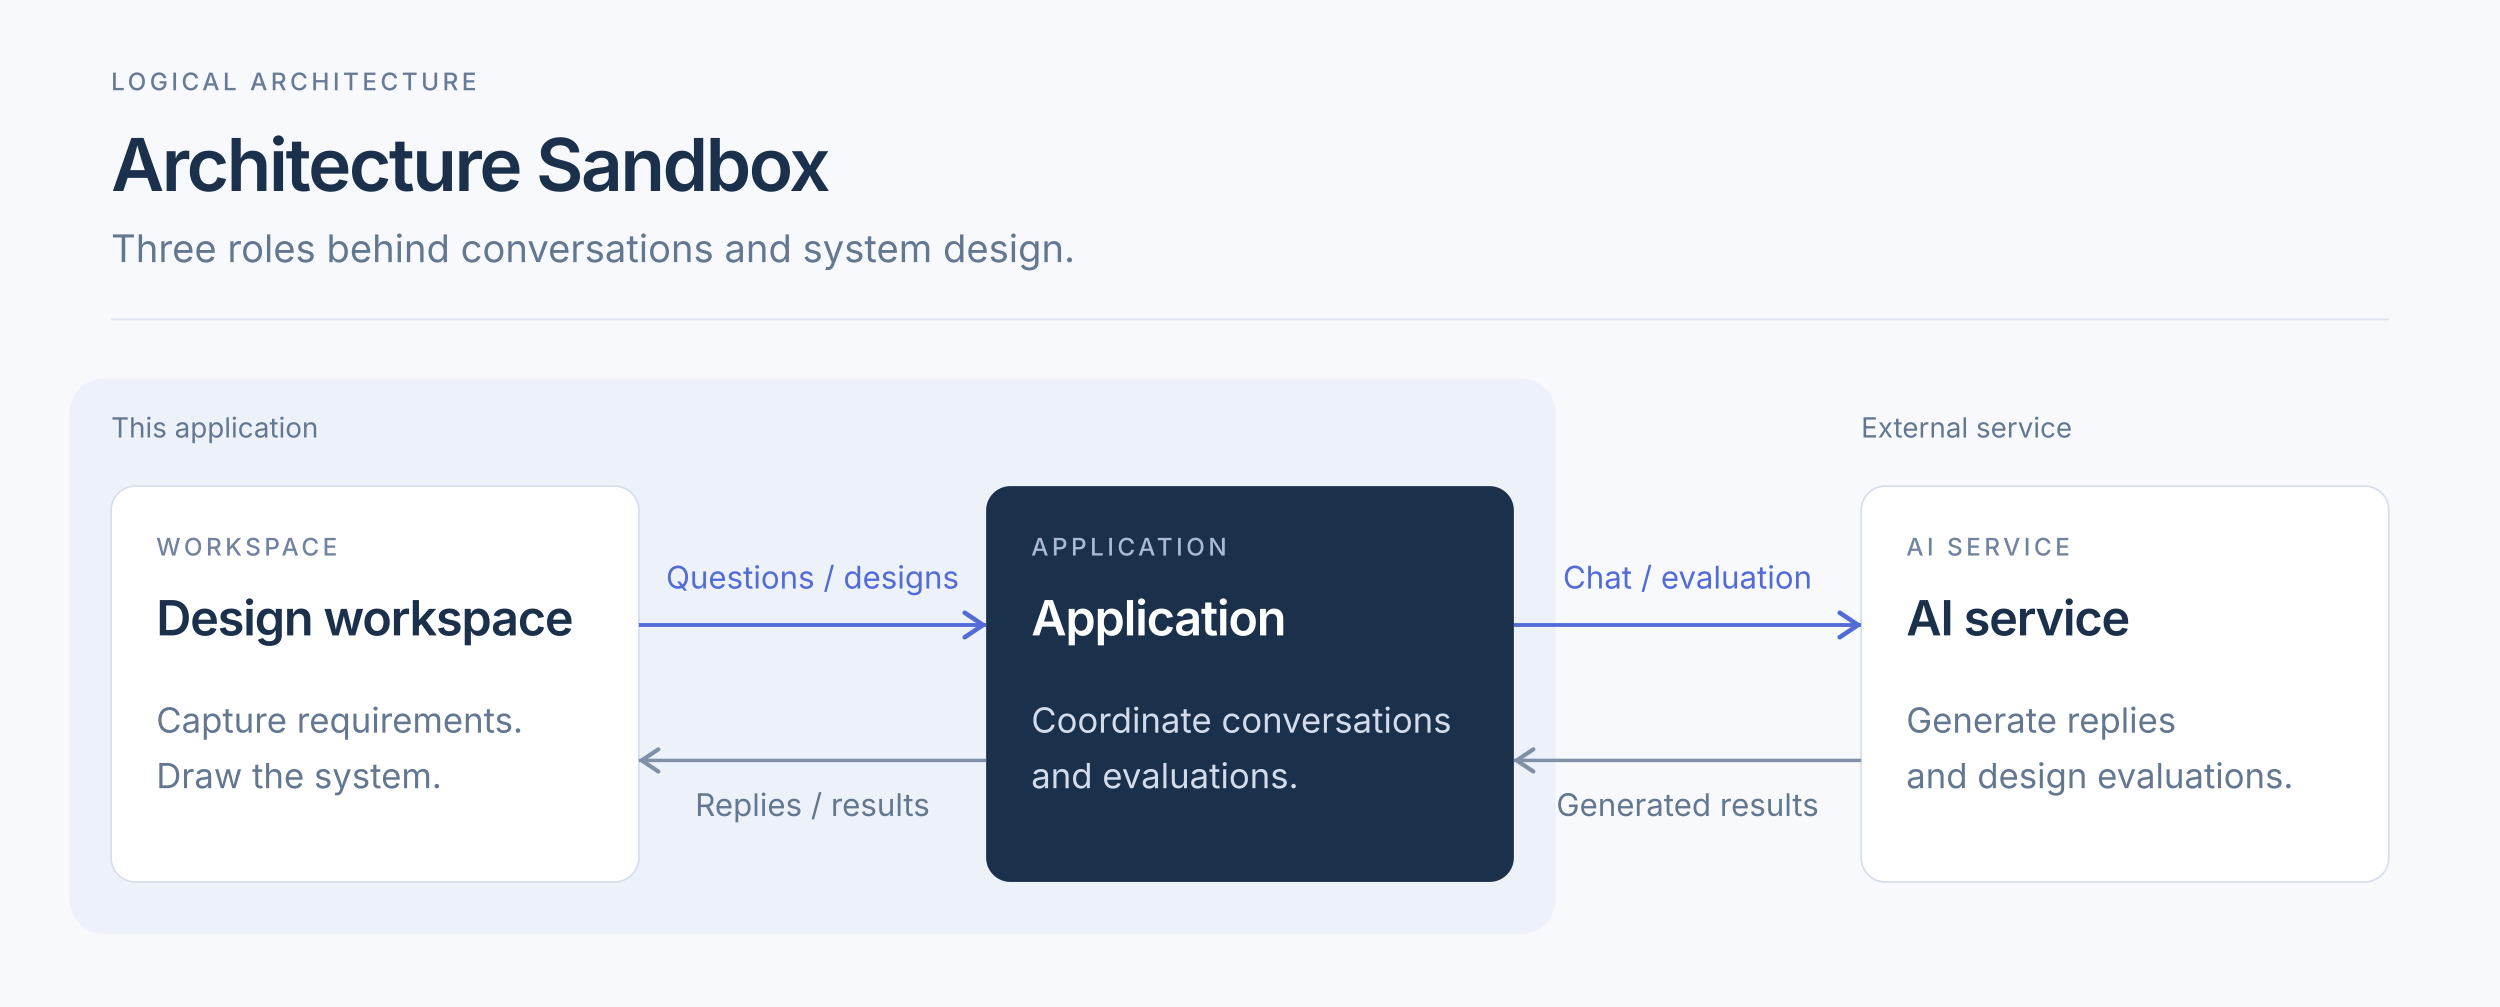
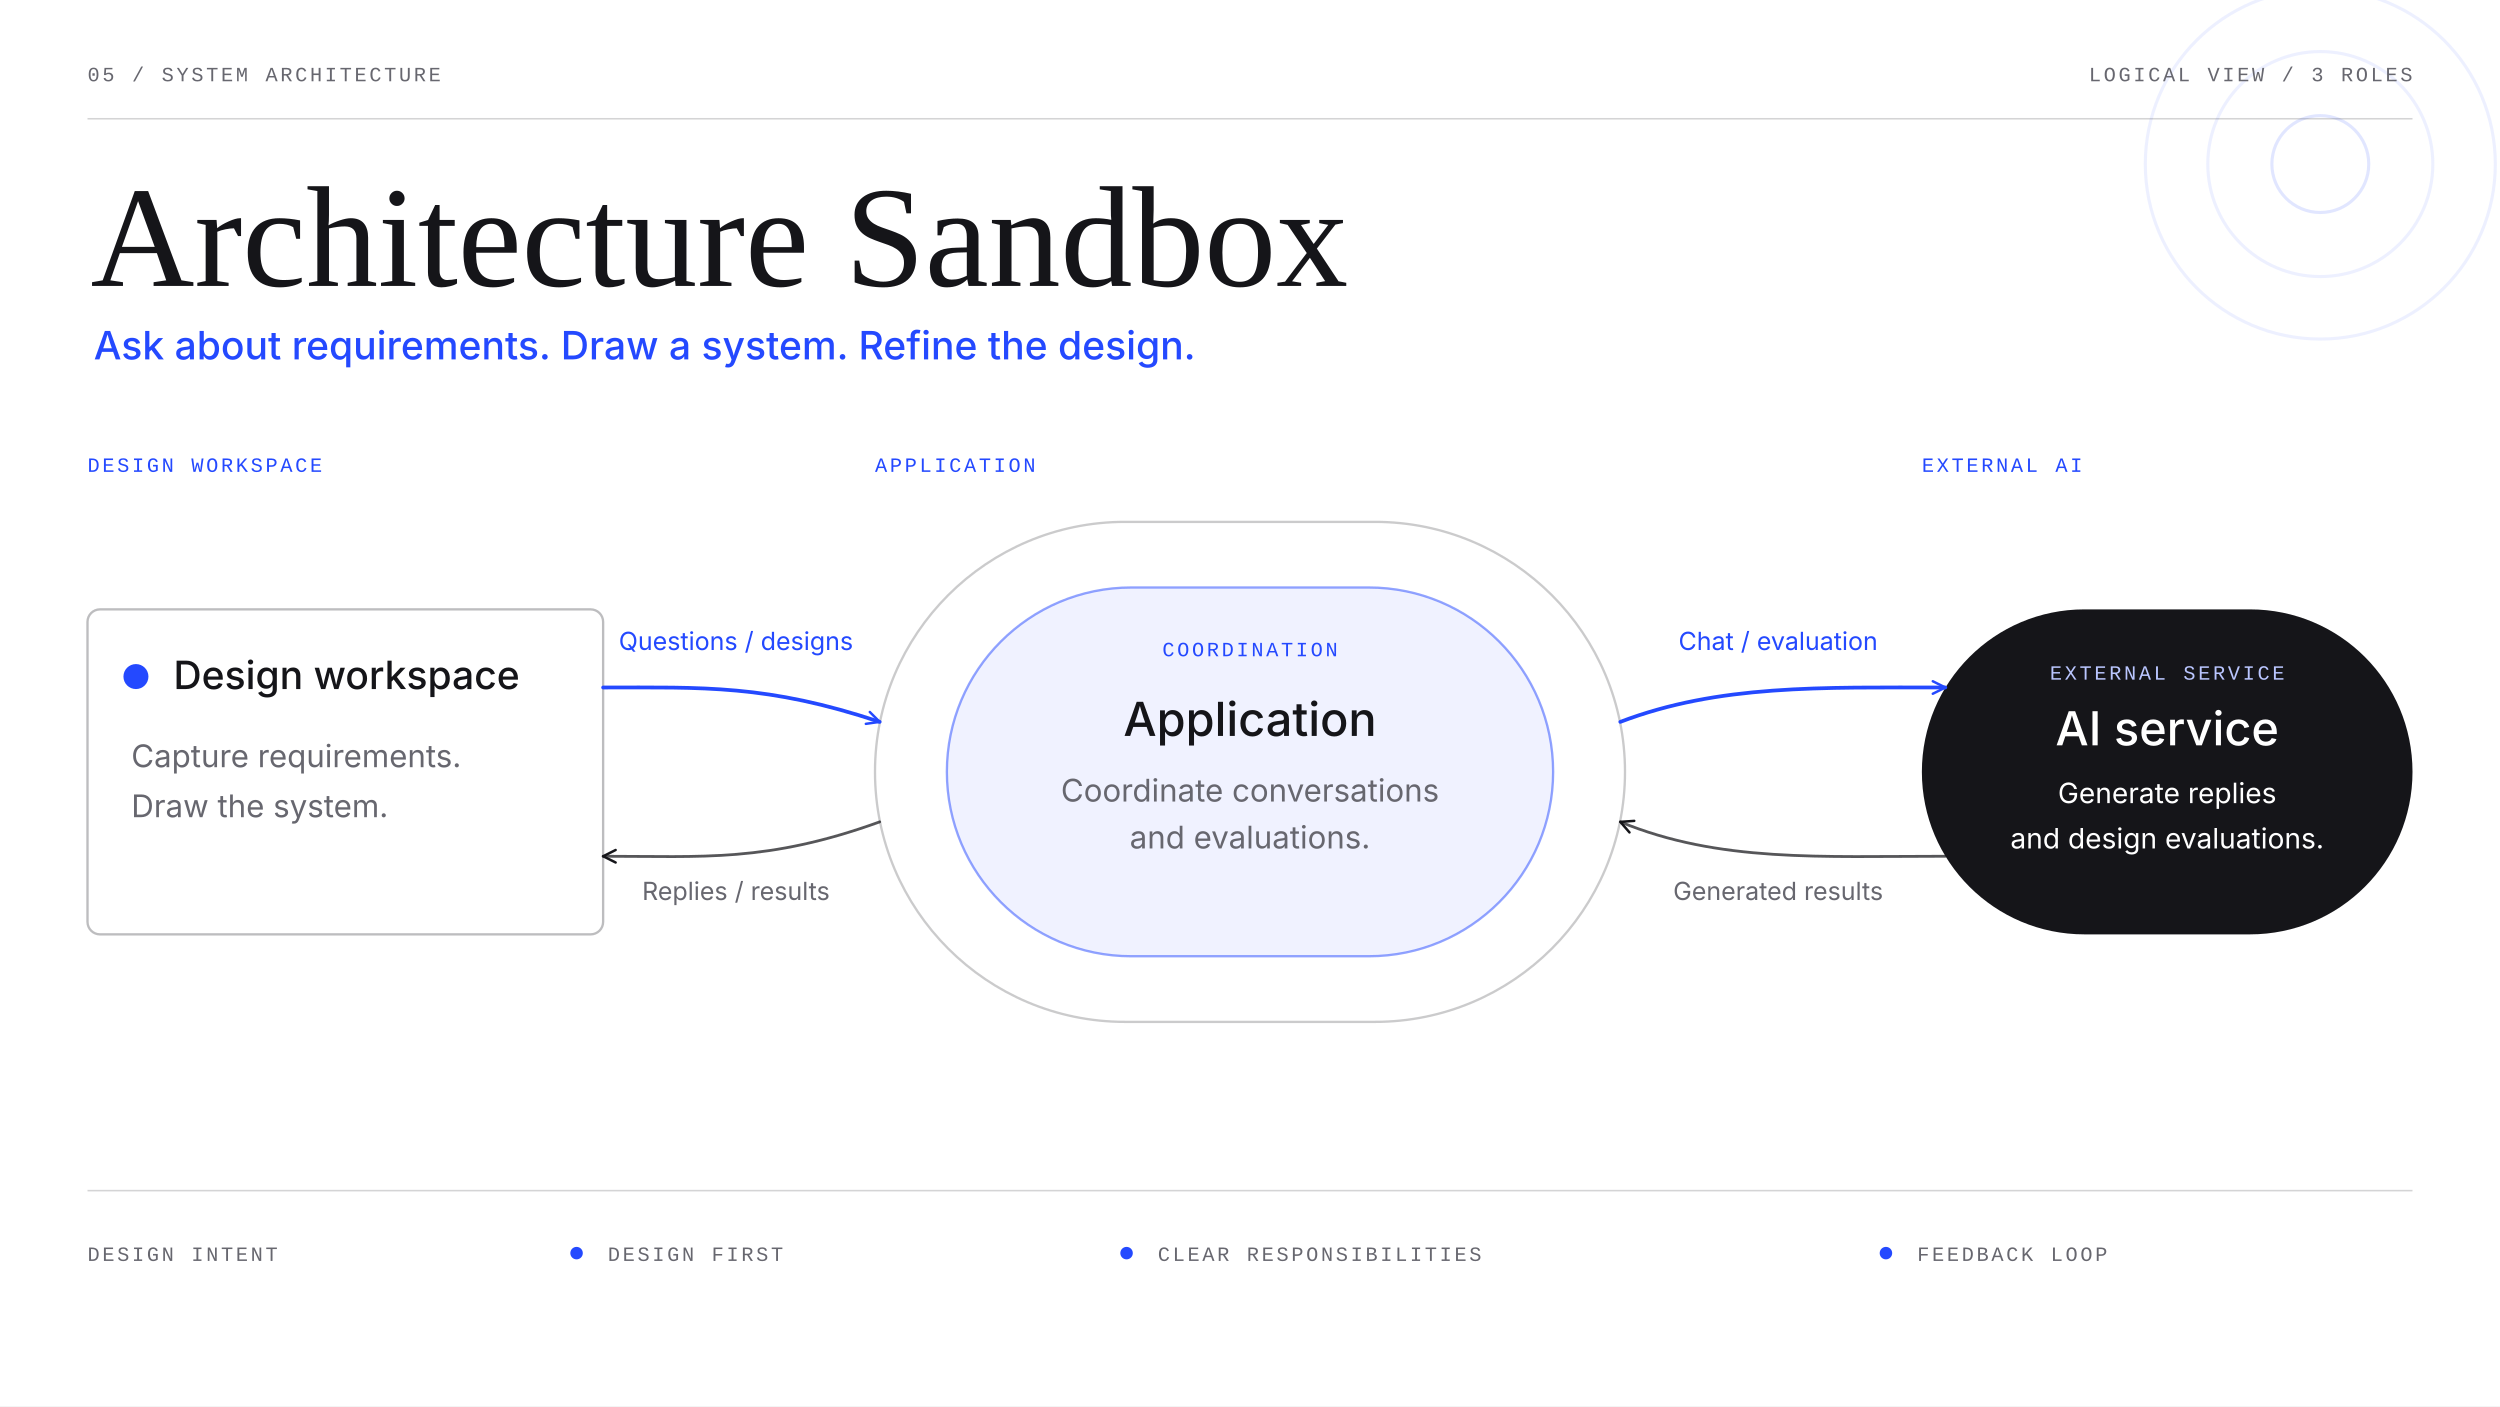
- <svg xmlns="http://www.w3.org/2000/svg" width="1440" height="580" viewBox="0 0 1440 580" role="img" aria-labelledby="title desc">
+ <svg xmlns="http://www.w3.org/2000/svg" width="1600" height="900" viewBox="0 0 1600 900" role="img" aria-labelledby="title desc">
  <defs>
-     <marker id="request" viewBox="0 0 10 10" refX="9" refY="5" markerWidth="8" markerHeight="8" orient="auto-start-reverse">
-       <path d="M2 1 L8 5 L2 9" fill="none" stroke="#526bd6" stroke-width="1.5" stroke-linecap="round" stroke-linejoin="round" />
+     <marker id="arrow-blue" markerWidth="10" markerHeight="10" refX="9" refY="5" orient="auto" markerUnits="userSpaceOnUse">
+       <path d="M1 1L9 5L1 9" fill="none" stroke="#2449ff" stroke-width="1.6" stroke-linecap="round" stroke-linejoin="round" />
    </marker>
-     <marker id="response" viewBox="0 0 10 10" refX="9" refY="5" markerWidth="8" markerHeight="8" orient="auto-start-reverse">
-       <path d="M2 1 L8 5 L2 9" fill="none" stroke="#8090a7" stroke-width="1.5" stroke-linecap="round" stroke-linejoin="round" />
+     <marker id="arrow-ink" markerWidth="10" markerHeight="10" refX="9" refY="5" orient="auto" markerUnits="userSpaceOnUse">
+       <path d="M1 1L9 5L1 9" fill="none" stroke="#151519" stroke-width="1.6" stroke-linecap="round" stroke-linejoin="round" />
    </marker>
    <style>
-       text { font-family: 'Inter', 'Noto Sans JP', 'Hiragino Sans', 'Yu Gothic', sans-serif; }
-       .eyebrow { font-size: 14px; font-weight: 500; letter-spacing: 2px; }
-       .title { font-size: 28px; font-weight: 600; letter-spacing: -0.7px; }
-       .body { font-size: 20px; }
-       .flow { font-size: 18px; text-anchor: middle; }
+       .sans{font-family:-apple-system,BlinkMacSystemFont,"Noto Sans JP","Hiragino Sans",sans-serif}
+       .serif{font-family:Georgia,"Times New Roman",serif}
+       .mono{font-family:"SFMono-Regular",Consolas,"Liberation Mono",monospace}
+       .ink{fill:#151519}.soft{fill:#67676f}.blue{fill:#2449ff}
+       .rule{stroke:#151519;stroke-opacity:.18;stroke-width:1}
+       .micro{font-size:13px;letter-spacing:.13em}
+       .flowLabel{font-size:16px;text-anchor:middle}
+       .flow{fill:none;stroke:#2449ff;stroke-width:2.4;stroke-linecap:round;marker-end:url(#arrow-blue)}
+       .flowInk{fill:none;stroke:#151519;stroke-width:1.8;stroke-linecap:round;stroke-opacity:.72;marker-end:url(#arrow-ink)}
    </style>
  </defs>
-   <rect width="1440" height="580" fill="#f7f9fc" />
-   <text x="64" y="52" class="eyebrow" fill="#677b97">LOGICAL ARCHITECTURE</text>
-   <text x="64" y="110" font-size="42" font-weight="600" letter-spacing="-1.4" fill="#1b304b">Architecture Sandbox</text>
-   <text x="64" y="151" font-size="22" fill="#637790">Three roles behind conversations and system design.</text>
-   <path d="M64 184 H1376" stroke="#dce3ee" />
-   <rect x="40" y="218" width="856" height="320" rx="20" fill="#edf2fa" />
-   <text x="64" y="252" font-size="16" fill="#637790">This application</text>
-   <text x="1072" y="252" font-size="16" fill="#637790">External service</text>
-   <rect x="64" y="280" width="304" height="228" rx="14" fill="#ffffff" stroke="#d6deeb" />
-   <text x="90" y="320" class="eyebrow" fill="#7183a0">WORKSPACE</text>
-   <text x="90" y="366" class="title" fill="#1b304b">Design workspace</text>
-   <text x="90" y="422" class="body" fill="#637790">Capture requirements.</text>
-   <text x="90" y="454" class="body" fill="#637790">Draw the system.</text>
-   <rect x="568" y="280" width="304" height="228" rx="14" fill="#1b304b" />
-   <text x="594" y="320" class="eyebrow" fill="#aab9d2">APPLICATION</text>
-   <text x="594" y="366" class="title" fill="#ffffff">Application</text>
-   <text x="594" y="422" class="body" fill="#d2dced">Coordinate conversations</text>
-   <text x="594" y="454" class="body" fill="#d2dced">and evaluations.</text>
-   <rect x="1072" y="280" width="304" height="228" rx="14" fill="#ffffff" stroke="#d6deeb" />
-   <text x="1098" y="320" class="eyebrow" fill="#7183a0">AI SERVICE</text>
-   <text x="1098" y="366" class="title" fill="#1b304b">AI service</text>
-   <text x="1098" y="422" class="body" fill="#637790">Generate replies</text>
-   <text x="1098" y="454" class="body" fill="#637790">and design evaluations.</text>
-   <path d="M368 360 H568" fill="none" stroke="#526bd6" stroke-width="2.2" marker-end="url(#request)" />
-   <text x="468" y="339" class="flow" fill="#526bd6">Questions / designs</text>
-   <path d="M872 360 H1072" fill="none" stroke="#526bd6" stroke-width="2.2" marker-end="url(#request)" />
-   <text x="972" y="339" class="flow" fill="#526bd6">Chat / evaluation</text>
-   <path d="M568 438 H368" fill="none" stroke="#8090a7" stroke-width="2" marker-end="url(#response)" />
-   <text x="468" y="470" class="flow" fill="#637790">Replies / results</text>
-   <path d="M1072 438 H872" fill="none" stroke="#8090a7" stroke-width="2" marker-end="url(#response)" />
-   <text x="972" y="470" class="flow" fill="#637790">Generated results</text>
+   <rect width="1600" height="900" fill="#ffffff" />
+   <g fill="none" stroke="#2449ff" stroke-width="2" aria-hidden="true">
+     <circle cx="1485" cy="105" r="112" stroke-opacity=".08" />
+     <circle cx="1485" cy="105" r="72" stroke-opacity=".08" />
+     <circle cx="1485" cy="105" r="31" stroke-opacity=".14" />
+   </g>
+   <g class="mono micro soft">
+     <text x="56" y="52">05 / SYSTEM ARCHITECTURE</text>
+     <text x="1544" y="52" text-anchor="end">LOGICAL VIEW / 3 ROLES</text>
+   </g>
+   <line x1="56" y1="76" x2="1544" y2="76" class="rule" />
+   <text x="58" y="183" class="serif ink" font-size="92" font-weight="500">Architecture Sandbox</text>
+   <text x="60" y="230" class="sans blue" font-size="25" font-weight="500">Ask about requirements. Draw a system. Refine the design.</text>
+   <text x="56" y="302" class="mono micro blue">DESIGN WORKSPACE</text>
+   <text x="560" y="302" class="mono micro blue">APPLICATION</text>
+   <text x="1230" y="302" class="mono micro blue">EXTERNAL AI</text>
+   <rect x="56" y="390" width="330" height="208" rx="8" fill="#ffffff" stroke="#151519" stroke-opacity=".28" stroke-width="1.5" />
+   <circle cx="87" cy="433" r="8" fill="#2449ff" />
+   <text x="111" y="441" class="sans ink" font-size="25" font-weight="500">Design workspace</text>
+   <text x="84" y="491" class="sans soft" font-size="20">Capture requirements.</text>
+   <text x="84" y="523" class="sans soft" font-size="20">Draw the system.</text>
+   <rect x="560" y="334" width="480" height="320" rx="160" fill="#ffffff" stroke="#151519" stroke-opacity=".22" stroke-width="1.5" />
+   <rect x="606" y="376" width="388" height="236" rx="118" fill="#f0f2ff" stroke="#2449ff" stroke-opacity=".5" stroke-width="1.5" />
+   <text x="800" y="420" text-anchor="middle" class="mono micro blue">COORDINATION</text>
+   <text x="800" y="471" text-anchor="middle" class="sans ink" font-size="30" font-weight="500">Application</text>
+   <text x="800" y="513" text-anchor="middle" class="sans soft" font-size="20">Coordinate conversations</text>
+   <text x="800" y="543" text-anchor="middle" class="sans soft" font-size="20">and evaluations.</text>
+   <rect x="1230" y="390" width="314" height="208" rx="104" fill="#151519" />
+   <text x="1387" y="435" text-anchor="middle" class="mono micro" fill="#bac6ff">EXTERNAL SERVICE</text>
+   <text x="1387" y="477" text-anchor="middle" class="sans" font-size="30" font-weight="500" fill="#ffffff">AI service</text>
+   <text x="1387" y="514" text-anchor="middle" class="sans" font-size="18" fill="#ffffff">Generate replies</text>
+   <text x="1387" y="543" text-anchor="middle" class="sans" font-size="18" fill="#ffffff">and design evaluations.</text>
+   <path d="M386 440C450 440 491 438 563 462" class="flow" />
+   <text x="471" y="416" class="sans blue flowLabel">Questions / designs</text>
+   <path d="M563 526C491 552 450 548 386 548" class="flowInk" />
+   <text x="471" y="576" class="sans soft flowLabel">Replies / results</text>
+   <path d="M1037 462C1100 438 1165 440 1245 440" class="flow" />
+   <text x="1138" y="416" class="sans blue flowLabel">Chat / evaluation</text>
+   <path d="M1245 548C1165 548 1100 552 1037 526" class="flowInk" />
+   <text x="1138" y="576" class="sans soft flowLabel">Generated results</text>
+   <line x1="56" y1="762" x2="1544" y2="762" class="rule" />
+   <g class="mono micro soft">
+     <text x="56" y="807">DESIGN INTENT</text>
+     <text x="389" y="807">DESIGN FIRST</text>
+     <text x="741" y="807">CLEAR RESPONSIBILITIES</text>
+     <text x="1227" y="807">FEEDBACK LOOP</text>
+   </g>
+   <g fill="#2449ff" aria-hidden="true">
+     <circle cx="369" cy="802" r="4" />
+     <circle cx="721" cy="802" r="4" />
+     <circle cx="1207" cy="802" r="4" />
+   </g>
</svg>
